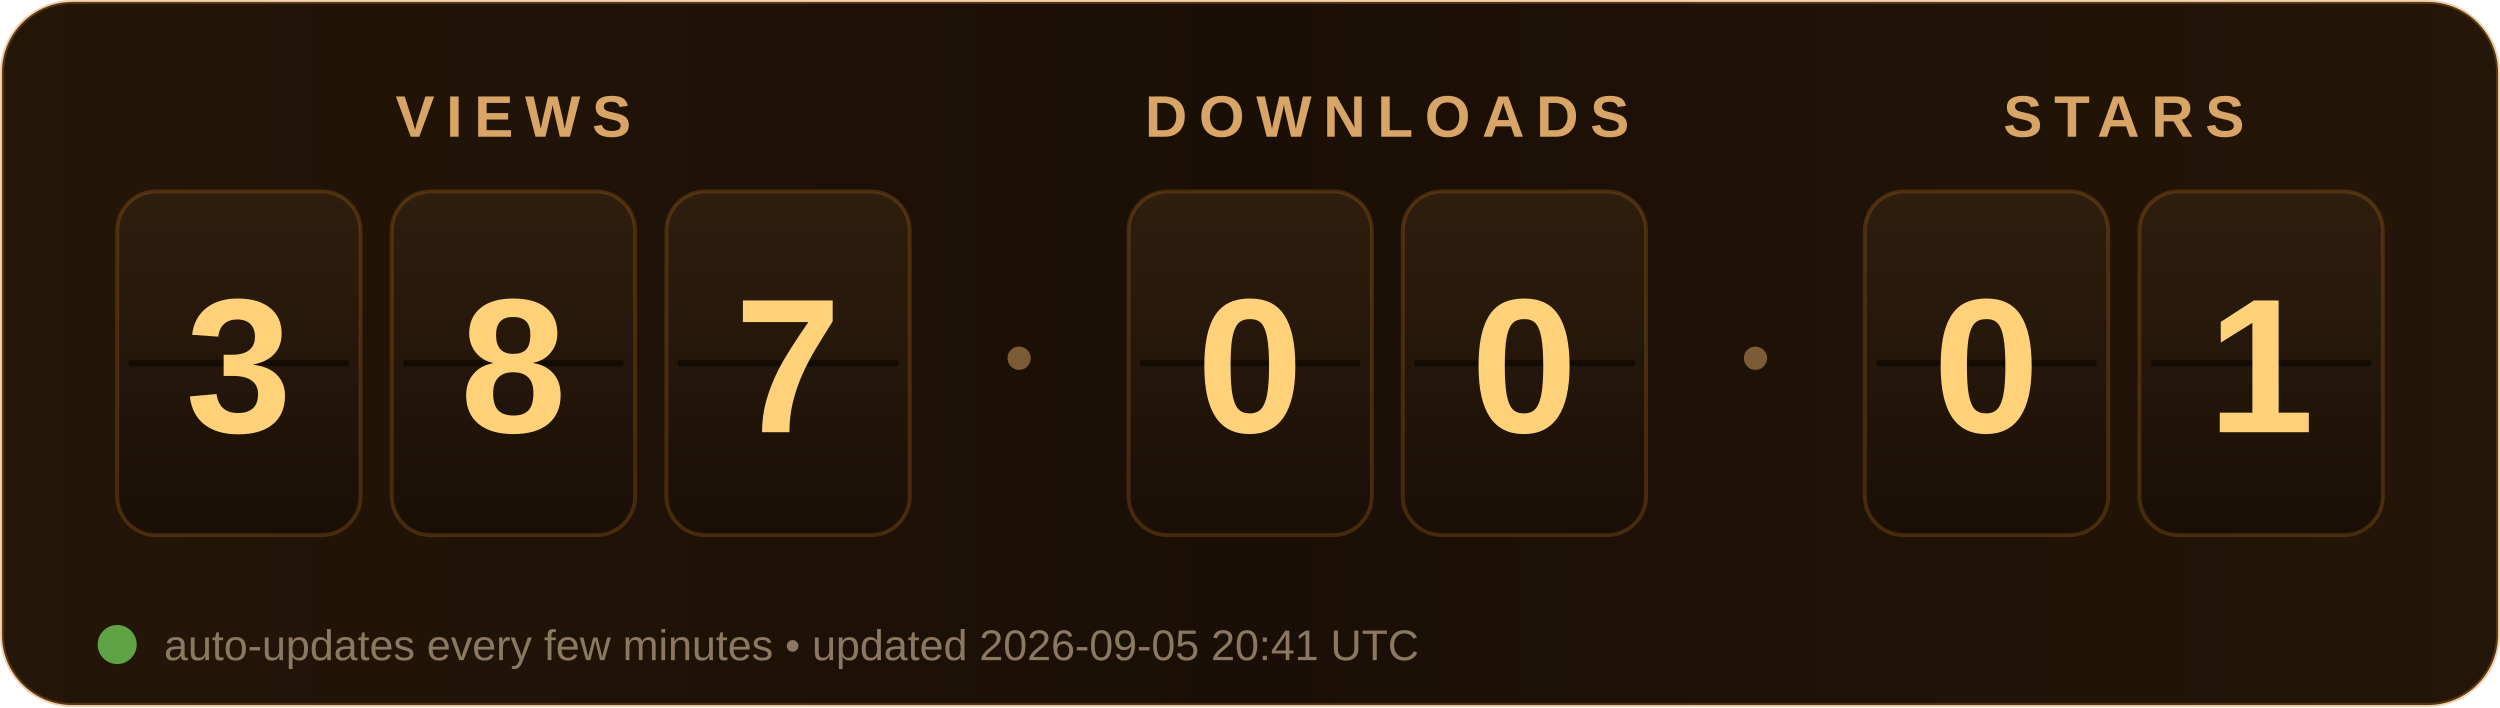
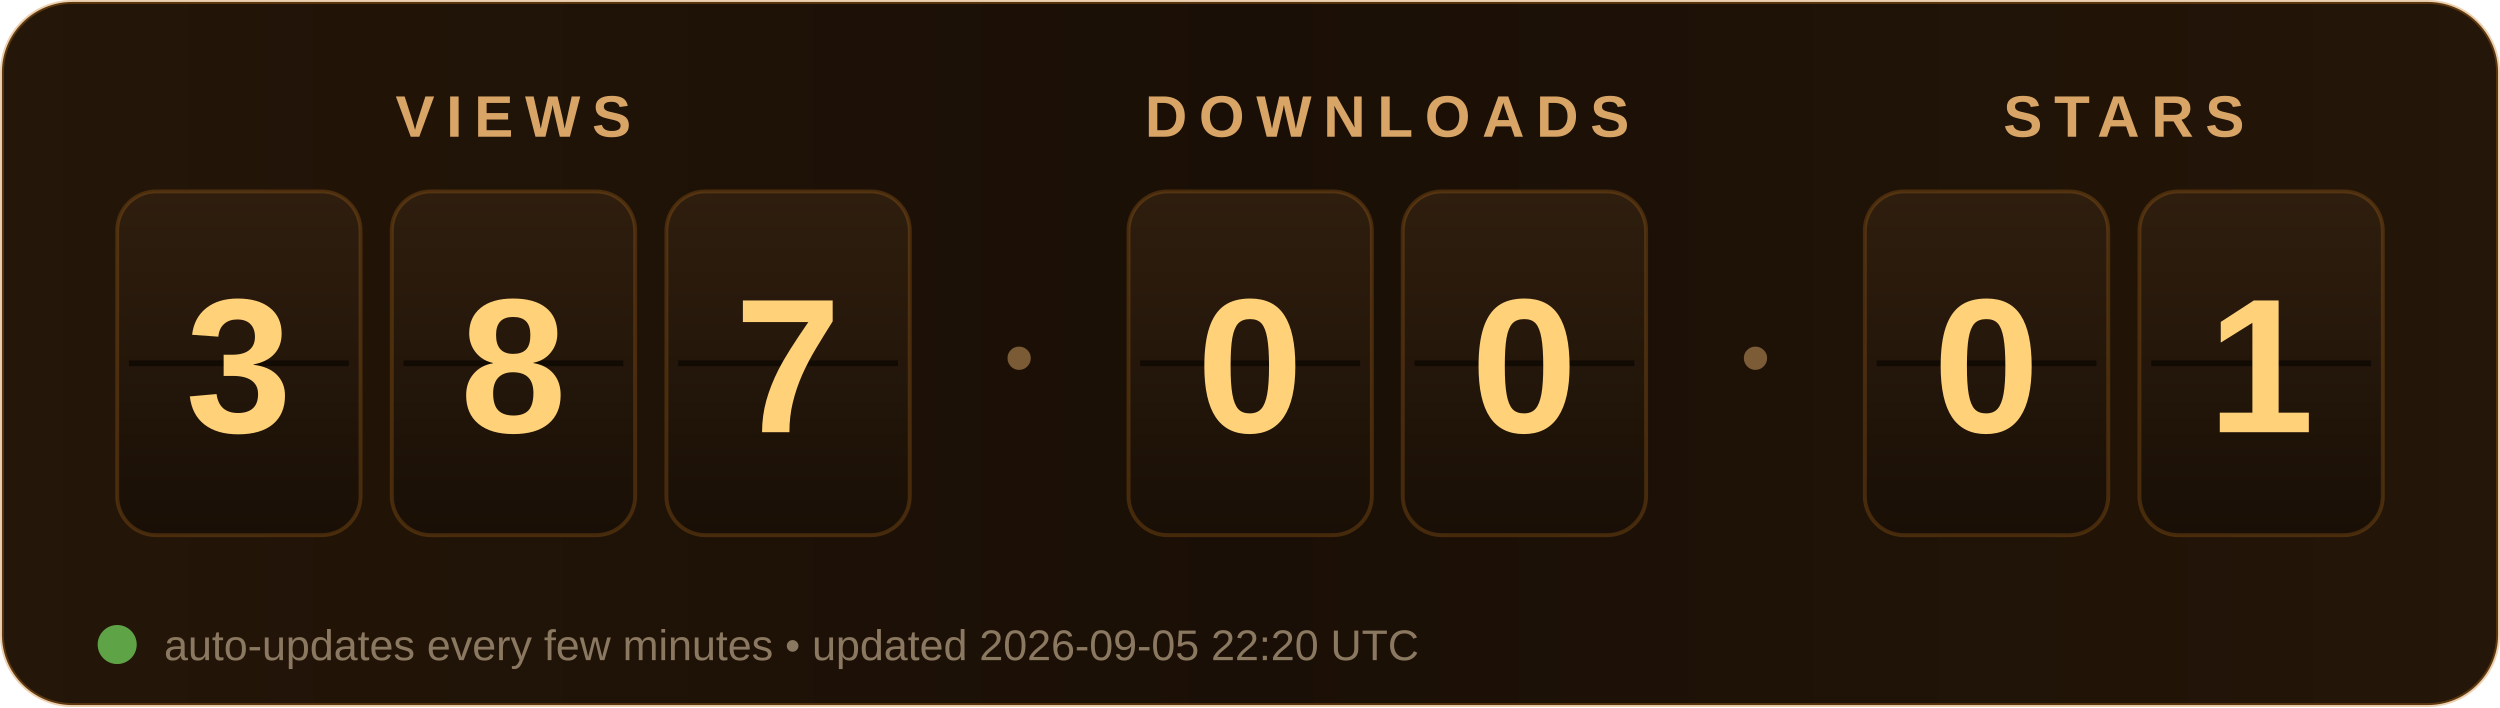
- <svg xmlns="http://www.w3.org/2000/svg" width="640" height="181" viewBox="0 0 640 181" role="img" aria-label="MelonDMA live stats — total views: 387 (tracked since 2026-08-18, GitHub only retains 14 days per API call so earlier history can't be recovered), total downloads: 0, GitHub stars: 1. Updated 2026-09-05 20:41 UTC.">
+ <svg xmlns="http://www.w3.org/2000/svg" width="640" height="181" viewBox="0 0 640 181" role="img" aria-label="MelonDMA live stats — total views: 387 (tracked since 2026-08-18, GitHub only retains 14 days per API call so earlier history can't be recovered), total downloads: 0, GitHub stars: 1. Updated 2026-09-05 22:20 UTC.">
  <defs>
    <linearGradient id="boardBg" x1="0" y1="0" x2="640" y2="0" gradientUnits="userSpaceOnUse">
      <stop offset="0" stop-color="#241608" />
      <stop offset="0.5" stop-color="#1a0f06" />
      <stop offset="1" stop-color="#241608" />
    </linearGradient>
    <linearGradient id="tileBg" x1="0" y1="0" x2="0" y2="88" gradientUnits="userSpaceOnUse">
      <stop offset="0" stop-color="#2f1e0e" />
      <stop offset="1" stop-color="#190f06" />
    </linearGradient>
  </defs>
  <rect x="0.5" y="0.5" width="639" height="180" rx="18" fill="url(#boardBg)" stroke="#C97A1E" stroke-opacity="0.35" />
  <text x="131.4" y="35" text-anchor="middle" font-family="Arial, Helvetica, sans-serif" font-weight="700" font-size="15" letter-spacing="3" fill="#D9A566">VIEWS</text>
  <g transform="translate(30.0,49)">
    <rect width="62.3" height="88" rx="10" fill="url(#tileBg)" stroke="#C97A1E" stroke-opacity="0.25" />
    <line x1="3" y1="44" x2="59.3" y2="44" stroke="#0f0904" stroke-width="1.5" opacity="0.85" />
    <text x="31.1" y="61.64" text-anchor="middle" font-family="Arial, Helvetica, sans-serif" font-weight="900" font-size="49" fill="#FFD27A">3</text>
    <rect x="0" y="44" width="62.3" height="0" rx="10" fill="#3a2410">
      <animate attributeName="height" values="0;88;0" keyTimes="0;0.55;1" dur="0.7s" begin="0.15s" calcMode="spline" keySplines="0.3 0.7 0.3 1;0.3 0 0.7 1" />
      <animate attributeName="y" values="44;0;44" keyTimes="0;0.55;1" dur="0.7s" begin="0.15s" calcMode="spline" keySplines="0.3 0.7 0.3 1;0.3 0 0.7 1" />
    </rect>
  </g>
  <g transform="translate(100.3,49)">
    <rect width="62.3" height="88" rx="10" fill="url(#tileBg)" stroke="#C97A1E" stroke-opacity="0.25" />
    <line x1="3" y1="44" x2="59.3" y2="44" stroke="#0f0904" stroke-width="1.5" opacity="0.85" />
    <text x="31.1" y="61.64" text-anchor="middle" font-family="Arial, Helvetica, sans-serif" font-weight="900" font-size="49" fill="#FFD27A">8</text>
    <rect x="0" y="44" width="62.3" height="0" rx="10" fill="#3a2410">
      <animate attributeName="height" values="0;88;0" keyTimes="0;0.55;1" dur="0.7s" begin="0.24s" calcMode="spline" keySplines="0.3 0.7 0.3 1;0.3 0 0.7 1" />
      <animate attributeName="y" values="44;0;44" keyTimes="0;0.55;1" dur="0.7s" begin="0.24s" calcMode="spline" keySplines="0.3 0.7 0.3 1;0.3 0 0.7 1" />
    </rect>
  </g>
  <g transform="translate(170.6,49)">
    <rect width="62.3" height="88" rx="10" fill="url(#tileBg)" stroke="#C97A1E" stroke-opacity="0.25" />
    <line x1="3" y1="44" x2="59.3" y2="44" stroke="#0f0904" stroke-width="1.5" opacity="0.85" />
    <text x="31.1" y="61.64" text-anchor="middle" font-family="Arial, Helvetica, sans-serif" font-weight="900" font-size="49" fill="#FFD27A">7</text>
    <rect x="0" y="44" width="62.3" height="0" rx="10" fill="#3a2410">
      <animate attributeName="height" values="0;88;0" keyTimes="0;0.55;1" dur="0.7s" begin="0.33s" calcMode="spline" keySplines="0.3 0.7 0.3 1;0.3 0 0.7 1" />
      <animate attributeName="y" values="44;0;44" keyTimes="0;0.55;1" dur="0.7s" begin="0.33s" calcMode="spline" keySplines="0.3 0.7 0.3 1;0.3 0 0.7 1" />
    </rect>
  </g>
  <text x="355.1" y="35" text-anchor="middle" font-family="Arial, Helvetica, sans-serif" font-weight="700" font-size="15" letter-spacing="3" fill="#D9A566">DOWNLOADS</text>
  <g transform="translate(288.9,49)">
    <rect width="62.3" height="88" rx="10" fill="url(#tileBg)" stroke="#C97A1E" stroke-opacity="0.25" />
    <line x1="3" y1="44" x2="59.3" y2="44" stroke="#0f0904" stroke-width="1.5" opacity="0.85" />
    <text x="31.1" y="61.64" text-anchor="middle" font-family="Arial, Helvetica, sans-serif" font-weight="900" font-size="49" fill="#FFD27A">0</text>
    <rect x="0" y="44" width="62.3" height="0" rx="10" fill="#3a2410">
      <animate attributeName="height" values="0;88;0" keyTimes="0;0.55;1" dur="0.7s" begin="0.42s" calcMode="spline" keySplines="0.3 0.7 0.3 1;0.3 0 0.7 1" />
      <animate attributeName="y" values="44;0;44" keyTimes="0;0.55;1" dur="0.7s" begin="0.42s" calcMode="spline" keySplines="0.3 0.7 0.3 1;0.3 0 0.7 1" />
    </rect>
  </g>
  <g transform="translate(359.1,49)">
    <rect width="62.3" height="88" rx="10" fill="url(#tileBg)" stroke="#C97A1E" stroke-opacity="0.25" />
    <line x1="3" y1="44" x2="59.3" y2="44" stroke="#0f0904" stroke-width="1.5" opacity="0.85" />
    <text x="31.1" y="61.64" text-anchor="middle" font-family="Arial, Helvetica, sans-serif" font-weight="900" font-size="49" fill="#FFD27A">0</text>
    <rect x="0" y="44" width="62.3" height="0" rx="10" fill="#3a2410">
      <animate attributeName="height" values="0;88;0" keyTimes="0;0.55;1" dur="0.7s" begin="0.51s" calcMode="spline" keySplines="0.3 0.7 0.3 1;0.3 0 0.7 1" />
      <animate attributeName="y" values="44;0;44" keyTimes="0;0.55;1" dur="0.7s" begin="0.51s" calcMode="spline" keySplines="0.3 0.7 0.3 1;0.3 0 0.7 1" />
    </rect>
  </g>
  <text x="543.7" y="35" text-anchor="middle" font-family="Arial, Helvetica, sans-serif" font-weight="700" font-size="15" letter-spacing="3" fill="#D9A566">STARS</text>
  <g transform="translate(477.4,49)">
    <rect width="62.3" height="88" rx="10" fill="url(#tileBg)" stroke="#C97A1E" stroke-opacity="0.25" />
    <line x1="3" y1="44" x2="59.3" y2="44" stroke="#0f0904" stroke-width="1.5" opacity="0.85" />
    <text x="31.1" y="61.64" text-anchor="middle" font-family="Arial, Helvetica, sans-serif" font-weight="900" font-size="49" fill="#FFD27A">0</text>
    <rect x="0" y="44" width="62.3" height="0" rx="10" fill="#3a2410">
      <animate attributeName="height" values="0;88;0" keyTimes="0;0.55;1" dur="0.7s" begin="0.60s" calcMode="spline" keySplines="0.3 0.7 0.3 1;0.3 0 0.7 1" />
      <animate attributeName="y" values="44;0;44" keyTimes="0;0.55;1" dur="0.7s" begin="0.60s" calcMode="spline" keySplines="0.3 0.7 0.3 1;0.3 0 0.7 1" />
    </rect>
  </g>
  <g transform="translate(547.7,49)">
    <rect width="62.3" height="88" rx="10" fill="url(#tileBg)" stroke="#C97A1E" stroke-opacity="0.25" />
    <line x1="3" y1="44" x2="59.3" y2="44" stroke="#0f0904" stroke-width="1.5" opacity="0.85" />
    <text x="31.1" y="61.64" text-anchor="middle" font-family="Arial, Helvetica, sans-serif" font-weight="900" font-size="49" fill="#FFD27A">1</text>
    <rect x="0" y="44" width="62.3" height="0" rx="10" fill="#3a2410">
      <animate attributeName="height" values="0;88;0" keyTimes="0;0.55;1" dur="0.7s" begin="0.69s" calcMode="spline" keySplines="0.3 0.7 0.3 1;0.3 0 0.7 1" />
      <animate attributeName="y" values="44;0;44" keyTimes="0;0.55;1" dur="0.7s" begin="0.69s" calcMode="spline" keySplines="0.3 0.7 0.3 1;0.3 0 0.7 1" />
    </rect>
  </g>
  <text x="260.9" y="99" text-anchor="middle" font-family="Arial, Helvetica, sans-serif" font-size="22" fill="#D9A566" opacity="0.5">•</text>
  <text x="449.4" y="99" text-anchor="middle" font-family="Arial, Helvetica, sans-serif" font-size="22" fill="#D9A566" opacity="0.5">•</text>
  <circle cx="30" cy="165" r="5" fill="#5FA347">
    <animate attributeName="opacity" values="1;0.35;1" dur="1.8s" repeatCount="indefinite" />
  </circle>
-   <text x="42" y="169" font-family="Arial, Helvetica, sans-serif" font-size="11" fill="#8B7860">auto-updates every few minutes • updated 2026-09-05 20:41 UTC</text>
+   <text x="42" y="169" font-family="Arial, Helvetica, sans-serif" font-size="11" fill="#8B7860">auto-updates every few minutes • updated 2026-09-05 22:20 UTC</text>
</svg>
